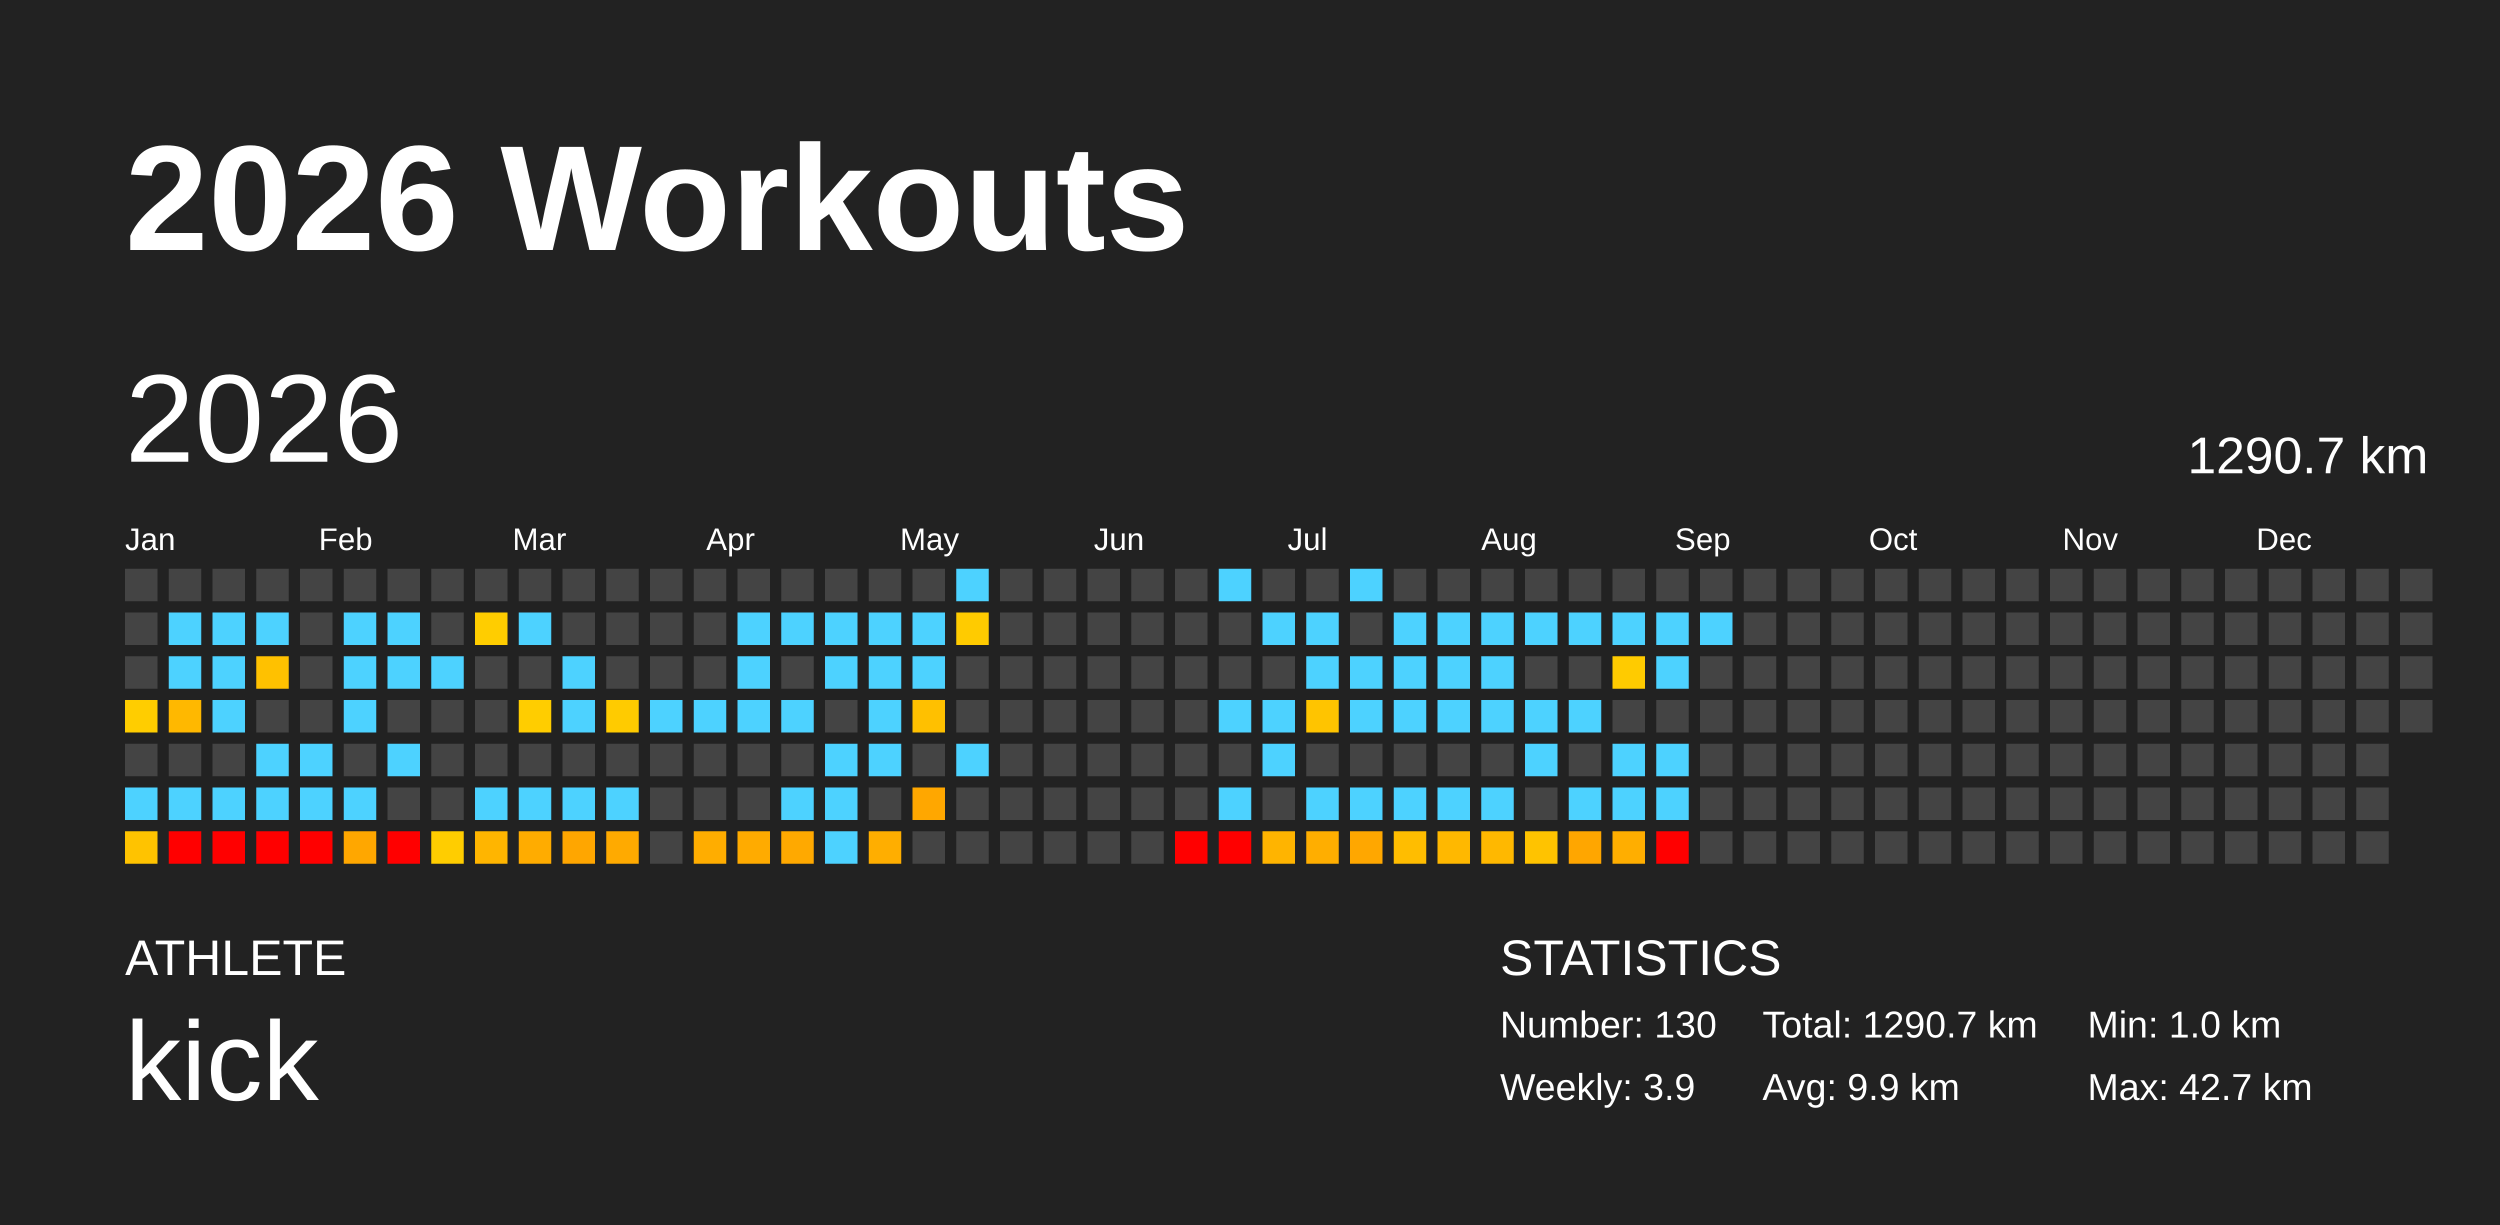
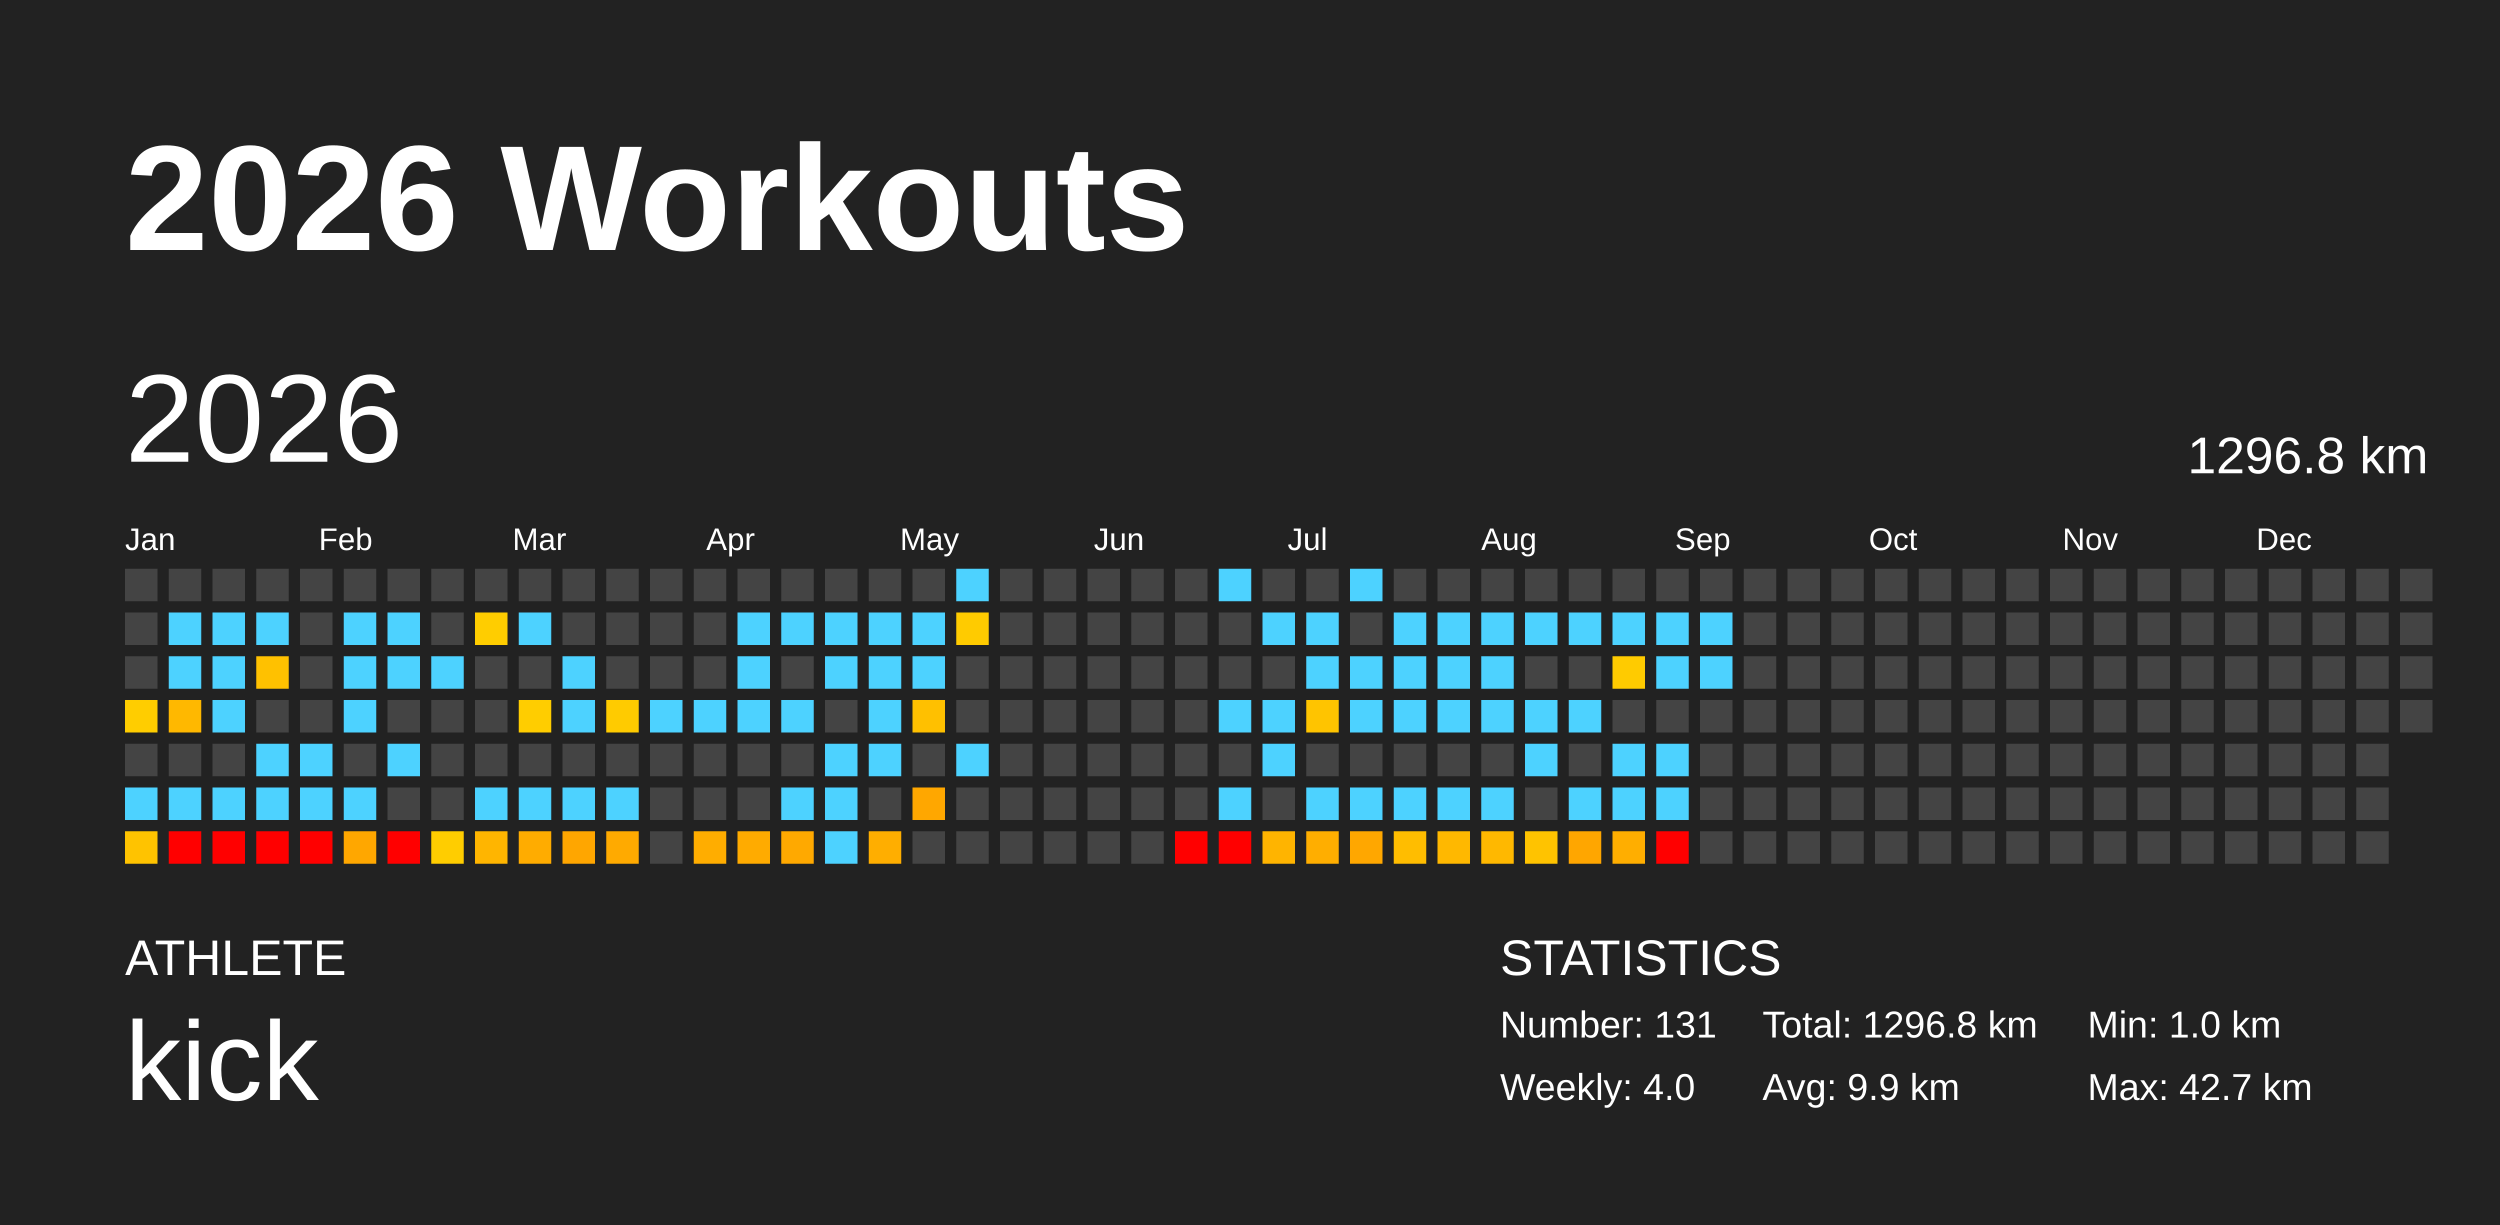
<svg xmlns="http://www.w3.org/2000/svg" baseProfile="full" height="98mm" version="1.1" viewBox="0,0,200,98" width="200mm">
  <defs />
  <rect fill="#222222" height="98" width="200" x="0" y="0" />
  <text fill="#FFFFFF" style="font-size:12px; font-family:Arial; font-weight:bold;" x="10" y="20">2026 Workouts</text>
  <text fill="#FFFFFF" style="font-size:4px; font-family:Arial" x="10" y="78">ATHLETE</text>
  <text fill="#FFFFFF" style="font-size:9px; font-family:Arial" x="10" y="88">kick</text>
  <text fill="#FFFFFF" style="font-size:4px; font-family:Arial" x="120" y="78">STATISTICS</text>
-   <text fill="#FFFFFF" style="font-size:3px; font-family:Arial" x="120" y="83">Number: 130</text>
-   <text fill="#FFFFFF" style="font-size:3px; font-family:Arial" x="120" y="88">Weekly: 3.9</text>
-   <text fill="#FFFFFF" style="font-size:3px; font-family:Arial" x="141" y="83">Total: 1290.7 km</text>
+   <text fill="#FFFFFF" style="font-size:3px; font-family:Arial" x="120" y="83">Number: 131</text>
+   <text fill="#FFFFFF" style="font-size:3px; font-family:Arial" x="120" y="88">Weekly: 4.0</text>
+   <text fill="#FFFFFF" style="font-size:3px; font-family:Arial" x="141" y="83">Total: 1296.8 km</text>
  <text fill="#FFFFFF" style="font-size:3px; font-family:Arial" x="141" y="88">Avg: 9.9 km</text>
  <text fill="#FFFFFF" style="font-size:3px; font-family:Arial" x="167" y="83">Min: 1.0 km</text>
  <text fill="#FFFFFF" style="font-size:3px; font-family:Arial" x="167" y="88">Max: 42.7 km</text>
  <text dominant-baseline="hanging" fill="#FFFFFF" style="font-size:10.0px; font-family:Arial;" x="10" y="30">2026</text>
-   <text dominant-baseline="hanging" fill="#FFFFFF" style="font-size:4.125px; font-family:Arial;" x="175" y="35">1290.7 km</text>
+   <text dominant-baseline="hanging" fill="#FFFFFF" style="font-size:4.125px; font-family:Arial;" x="175" y="35">1296.8 km</text>
  <text fill="#FFFFFF" style="font-size:2.5px; font-family:Arial" x="10.0" y="44">Jan</text>
  <text fill="#FFFFFF" style="font-size:2.5px; font-family:Arial" x="25.5" y="44">Feb</text>
  <text fill="#FFFFFF" style="font-size:2.5px; font-family:Arial" x="41.0" y="44">Mar</text>
  <text fill="#FFFFFF" style="font-size:2.5px; font-family:Arial" x="56.5" y="44">Apr</text>
  <text fill="#FFFFFF" style="font-size:2.5px; font-family:Arial" x="72.0" y="44">May</text>
  <text fill="#FFFFFF" style="font-size:2.5px; font-family:Arial" x="87.5" y="44">Jun</text>
  <text fill="#FFFFFF" style="font-size:2.5px; font-family:Arial" x="103.0" y="44">Jul</text>
  <text fill="#FFFFFF" style="font-size:2.5px; font-family:Arial" x="118.5" y="44">Aug</text>
  <text fill="#FFFFFF" style="font-size:2.5px; font-family:Arial" x="134.0" y="44">Sep</text>
  <text fill="#FFFFFF" style="font-size:2.5px; font-family:Arial" x="149.5" y="44">Oct</text>
  <text fill="#FFFFFF" style="font-size:2.5px; font-family:Arial" x="165.0" y="44">Nov</text>
  <text fill="#FFFFFF" style="font-size:2.5px; font-family:Arial" x="180.5" y="44">Dec</text>
  <rect fill="#444444" height="2.6" width="2.6" x="10.0" y="45.5" />
  <rect fill="#444444" height="2.6" width="2.6" x="10.0" y="49.0" />
  <rect fill="#444444" height="2.6" width="2.6" x="10.0" y="52.5" />
  <rect fill="#ffcd00" height="2.6" width="2.6" x="10.0" y="56.0" />
  <rect fill="#444444" height="2.6" width="2.6" x="10.0" y="59.5" />
  <rect fill="#4dd2ff" height="2.6" width="2.6" x="10.0" y="63.0" />
  <rect fill="#ffc300" height="2.6" width="2.6" x="10.0" y="66.5" />
  <rect fill="#444444" height="2.6" width="2.6" x="13.5" y="45.5" />
  <rect fill="#4dd2ff" height="2.6" width="2.6" x="13.5" y="49.0" />
  <rect fill="#4dd2ff" height="2.6" width="2.6" x="13.5" y="52.5" />
  <rect fill="#ffb800" height="2.6" width="2.6" x="13.5" y="56.0" />
  <rect fill="#444444" height="2.6" width="2.6" x="13.5" y="59.5" />
  <rect fill="#4dd2ff" height="2.6" width="2.6" x="13.5" y="63.0" />
  <rect fill="red" height="2.6" width="2.6" x="13.5" y="66.5" />
  <rect fill="#444444" height="2.6" width="2.6" x="17.0" y="45.5" />
  <rect fill="#4dd2ff" height="2.6" width="2.6" x="17.0" y="49.0" />
  <rect fill="#4dd2ff" height="2.6" width="2.6" x="17.0" y="52.5" />
  <rect fill="#4dd2ff" height="2.6" width="2.6" x="17.0" y="56.0" />
  <rect fill="#444444" height="2.6" width="2.6" x="17.0" y="59.5" />
  <rect fill="#4dd2ff" height="2.6" width="2.6" x="17.0" y="63.0" />
  <rect fill="red" height="2.6" width="2.6" x="17.0" y="66.5" />
  <rect fill="#444444" height="2.6" width="2.6" x="20.5" y="45.5" />
  <rect fill="#4dd2ff" height="2.6" width="2.6" x="20.5" y="49.0" />
  <rect fill="#ffc100" height="2.6" width="2.6" x="20.5" y="52.5" />
  <rect fill="#444444" height="2.6" width="2.6" x="20.5" y="56.0" />
  <rect fill="#4dd2ff" height="2.6" width="2.6" x="20.5" y="59.5" />
  <rect fill="#4dd2ff" height="2.6" width="2.6" x="20.5" y="63.0" />
  <rect fill="red" height="2.6" width="2.6" x="20.5" y="66.5" />
  <rect fill="#444444" height="2.6" width="2.6" x="24.0" y="45.5" />
  <rect fill="#444444" height="2.6" width="2.6" x="24.0" y="49.0" />
  <rect fill="#444444" height="2.6" width="2.6" x="24.0" y="52.5" />
  <rect fill="#444444" height="2.6" width="2.6" x="24.0" y="56.0" />
  <rect fill="#4dd2ff" height="2.6" width="2.6" x="24.0" y="59.5" />
  <rect fill="#4dd2ff" height="2.6" width="2.6" x="24.0" y="63.0" />
  <rect fill="red" height="2.6" width="2.6" x="24.0" y="66.5" />
  <rect fill="#444444" height="2.6" width="2.6" x="27.5" y="45.5" />
  <rect fill="#4dd2ff" height="2.6" width="2.6" x="27.5" y="49.0" />
  <rect fill="#4dd2ff" height="2.6" width="2.6" x="27.5" y="52.5" />
  <rect fill="#4dd2ff" height="2.6" width="2.6" x="27.5" y="56.0" />
  <rect fill="#444444" height="2.6" width="2.6" x="27.5" y="59.5" />
  <rect fill="#4dd2ff" height="2.6" width="2.6" x="27.5" y="63.0" />
  <rect fill="#ffa700" height="2.6" width="2.6" x="27.5" y="66.5" />
  <rect fill="#444444" height="2.6" width="2.6" x="31.0" y="45.5" />
  <rect fill="#4dd2ff" height="2.6" width="2.6" x="31.0" y="49.0" />
  <rect fill="#4dd2ff" height="2.6" width="2.6" x="31.0" y="52.5" />
  <rect fill="#444444" height="2.6" width="2.6" x="31.0" y="56.0" />
  <rect fill="#4dd2ff" height="2.6" width="2.6" x="31.0" y="59.5" />
  <rect fill="#444444" height="2.6" width="2.6" x="31.0" y="63.0" />
  <rect fill="red" height="2.6" width="2.6" x="31.0" y="66.5" />
  <rect fill="#444444" height="2.6" width="2.6" x="34.5" y="45.5" />
  <rect fill="#444444" height="2.6" width="2.6" x="34.5" y="49.0" />
  <rect fill="#4dd2ff" height="2.6" width="2.6" x="34.5" y="52.5" />
  <rect fill="#444444" height="2.6" width="2.6" x="34.5" y="56.0" />
  <rect fill="#444444" height="2.6" width="2.6" x="34.5" y="59.5" />
  <rect fill="#444444" height="2.6" width="2.6" x="34.5" y="63.0" />
  <rect fill="#ffcd00" height="2.6" width="2.6" x="34.5" y="66.5" />
  <rect fill="#444444" height="2.6" width="2.6" x="38.0" y="45.5" />
  <rect fill="#ffcd00" height="2.6" width="2.6" x="38.0" y="49.0" />
  <rect fill="#444444" height="2.6" width="2.6" x="38.0" y="52.5" />
  <rect fill="#444444" height="2.6" width="2.6" x="38.0" y="56.0" />
  <rect fill="#444444" height="2.6" width="2.6" x="38.0" y="59.5" />
  <rect fill="#4dd2ff" height="2.6" width="2.6" x="38.0" y="63.0" />
  <rect fill="#ffb500" height="2.6" width="2.6" x="38.0" y="66.5" />
  <rect fill="#444444" height="2.6" width="2.6" x="41.5" y="45.5" />
  <rect fill="#4dd2ff" height="2.6" width="2.6" x="41.5" y="49.0" />
  <rect fill="#444444" height="2.6" width="2.6" x="41.5" y="52.5" />
  <rect fill="#ffcd00" height="2.6" width="2.6" x="41.5" y="56.0" />
  <rect fill="#444444" height="2.6" width="2.6" x="41.5" y="59.5" />
  <rect fill="#4dd2ff" height="2.6" width="2.6" x="41.5" y="63.0" />
  <rect fill="#ffac00" height="2.6" width="2.6" x="41.5" y="66.5" />
  <rect fill="#444444" height="2.6" width="2.6" x="45.0" y="45.5" />
  <rect fill="#444444" height="2.6" width="2.6" x="45.0" y="49.0" />
  <rect fill="#4dd2ff" height="2.6" width="2.6" x="45.0" y="52.5" />
  <rect fill="#4dd2ff" height="2.6" width="2.6" x="45.0" y="56.0" />
  <rect fill="#444444" height="2.6" width="2.6" x="45.0" y="59.5" />
  <rect fill="#4dd2ff" height="2.6" width="2.6" x="45.0" y="63.0" />
  <rect fill="#ffa600" height="2.6" width="2.6" x="45.0" y="66.5" />
  <rect fill="#444444" height="2.6" width="2.6" x="48.5" y="45.5" />
  <rect fill="#444444" height="2.6" width="2.6" x="48.5" y="49.0" />
  <rect fill="#444444" height="2.6" width="2.6" x="48.5" y="52.5" />
  <rect fill="#ffcb00" height="2.6" width="2.6" x="48.5" y="56.0" />
  <rect fill="#444444" height="2.6" width="2.6" x="48.5" y="59.5" />
  <rect fill="#4dd2ff" height="2.6" width="2.6" x="48.5" y="63.0" />
  <rect fill="#ffaa00" height="2.6" width="2.6" x="48.5" y="66.5" />
  <rect fill="#444444" height="2.6" width="2.6" x="52.0" y="45.5" />
  <rect fill="#444444" height="2.6" width="2.6" x="52.0" y="49.0" />
  <rect fill="#444444" height="2.6" width="2.6" x="52.0" y="52.5" />
  <rect fill="#4dd2ff" height="2.6" width="2.6" x="52.0" y="56.0" />
  <rect fill="#444444" height="2.6" width="2.6" x="52.0" y="59.5" />
  <rect fill="#444444" height="2.6" width="2.6" x="52.0" y="63.0" />
  <rect fill="#444444" height="2.6" width="2.6" x="52.0" y="66.5" />
  <rect fill="#444444" height="2.6" width="2.6" x="55.5" y="45.5" />
  <rect fill="#444444" height="2.6" width="2.6" x="55.5" y="49.0" />
  <rect fill="#444444" height="2.6" width="2.6" x="55.5" y="52.5" />
  <rect fill="#4dd2ff" height="2.6" width="2.6" x="55.5" y="56.0" />
  <rect fill="#444444" height="2.6" width="2.6" x="55.5" y="59.5" />
  <rect fill="#444444" height="2.6" width="2.6" x="55.5" y="63.0" />
  <rect fill="#ffad00" height="2.6" width="2.6" x="55.5" y="66.5" />
  <rect fill="#444444" height="2.6" width="2.6" x="59.0" y="45.5" />
  <rect fill="#4dd2ff" height="2.6" width="2.6" x="59.0" y="49.0" />
  <rect fill="#4dd2ff" height="2.6" width="2.6" x="59.0" y="52.5" />
  <rect fill="#4dd2ff" height="2.6" width="2.6" x="59.0" y="56.0" />
  <rect fill="#444444" height="2.6" width="2.6" x="59.0" y="59.5" />
  <rect fill="#444444" height="2.6" width="2.6" x="59.0" y="63.0" />
  <rect fill="#ffab00" height="2.6" width="2.6" x="59.0" y="66.5" />
  <rect fill="#444444" height="2.6" width="2.6" x="62.5" y="45.5" />
  <rect fill="#4dd2ff" height="2.6" width="2.6" x="62.5" y="49.0" />
  <rect fill="#444444" height="2.6" width="2.6" x="62.5" y="52.5" />
  <rect fill="#4dd2ff" height="2.6" width="2.6" x="62.5" y="56.0" />
  <rect fill="#444444" height="2.6" width="2.6" x="62.5" y="59.5" />
  <rect fill="#4dd2ff" height="2.6" width="2.6" x="62.5" y="63.0" />
  <rect fill="#ffa900" height="2.6" width="2.6" x="62.5" y="66.5" />
  <rect fill="#444444" height="2.6" width="2.6" x="66.0" y="45.5" />
  <rect fill="#4dd2ff" height="2.6" width="2.6" x="66.0" y="49.0" />
  <rect fill="#4dd2ff" height="2.6" width="2.6" x="66.0" y="52.5" />
  <rect fill="#444444" height="2.6" width="2.6" x="66.0" y="56.0" />
  <rect fill="#4dd2ff" height="2.6" width="2.6" x="66.0" y="59.5" />
  <rect fill="#4dd2ff" height="2.6" width="2.6" x="66.0" y="63.0" />
  <rect fill="#4dd2ff" height="2.6" width="2.6" x="66.0" y="66.5" />
  <rect fill="#444444" height="2.6" width="2.6" x="69.5" y="45.5" />
  <rect fill="#4dd2ff" height="2.6" width="2.6" x="69.5" y="49.0" />
  <rect fill="#4dd2ff" height="2.6" width="2.6" x="69.5" y="52.5" />
  <rect fill="#4dd2ff" height="2.6" width="2.6" x="69.5" y="56.0" />
  <rect fill="#4dd2ff" height="2.6" width="2.6" x="69.5" y="59.5" />
  <rect fill="#444444" height="2.6" width="2.6" x="69.5" y="63.0" />
  <rect fill="#ffae00" height="2.6" width="2.6" x="69.5" y="66.5" />
  <rect fill="#444444" height="2.6" width="2.6" x="73.0" y="45.5" />
  <rect fill="#4dd2ff" height="2.6" width="2.6" x="73.0" y="49.0" />
  <rect fill="#4dd2ff" height="2.6" width="2.6" x="73.0" y="52.5" />
  <rect fill="#ffc000" height="2.6" width="2.6" x="73.0" y="56.0" />
  <rect fill="#444444" height="2.6" width="2.6" x="73.0" y="59.5" />
  <rect fill="#ffa700" height="2.6" width="2.6" x="73.0" y="63.0" />
  <rect fill="#444444" height="2.6" width="2.6" x="73.0" y="66.5" />
  <rect fill="#4dd2ff" height="2.6" width="2.6" x="76.5" y="45.5" />
  <rect fill="#ffcb00" height="2.6" width="2.6" x="76.5" y="49.0" />
  <rect fill="#444444" height="2.6" width="2.6" x="76.5" y="52.5" />
  <rect fill="#444444" height="2.6" width="2.6" x="76.5" y="56.0" />
  <rect fill="#4dd2ff" height="2.6" width="2.6" x="76.5" y="59.5" />
  <rect fill="#444444" height="2.6" width="2.6" x="76.5" y="63.0" />
  <rect fill="#444444" height="2.6" width="2.6" x="76.5" y="66.5" />
  <rect fill="#444444" height="2.6" width="2.6" x="80.0" y="45.5" />
  <rect fill="#444444" height="2.6" width="2.6" x="80.0" y="49.0" />
  <rect fill="#444444" height="2.6" width="2.6" x="80.0" y="52.5" />
  <rect fill="#444444" height="2.6" width="2.6" x="80.0" y="56.0" />
  <rect fill="#444444" height="2.6" width="2.6" x="80.0" y="59.5" />
  <rect fill="#444444" height="2.6" width="2.6" x="80.0" y="63.0" />
  <rect fill="#444444" height="2.6" width="2.6" x="80.0" y="66.5" />
  <rect fill="#444444" height="2.6" width="2.6" x="83.5" y="45.5" />
  <rect fill="#444444" height="2.6" width="2.6" x="83.5" y="49.0" />
  <rect fill="#444444" height="2.6" width="2.6" x="83.5" y="52.5" />
  <rect fill="#444444" height="2.6" width="2.6" x="83.5" y="56.0" />
  <rect fill="#444444" height="2.6" width="2.6" x="83.5" y="59.5" />
  <rect fill="#444444" height="2.6" width="2.6" x="83.5" y="63.0" />
  <rect fill="#444444" height="2.6" width="2.6" x="83.5" y="66.5" />
  <rect fill="#444444" height="2.6" width="2.6" x="87.0" y="45.5" />
  <rect fill="#444444" height="2.6" width="2.6" x="87.0" y="49.0" />
  <rect fill="#444444" height="2.6" width="2.6" x="87.0" y="52.5" />
  <rect fill="#444444" height="2.6" width="2.6" x="87.0" y="56.0" />
  <rect fill="#444444" height="2.6" width="2.6" x="87.0" y="59.5" />
  <rect fill="#444444" height="2.6" width="2.6" x="87.0" y="63.0" />
  <rect fill="#444444" height="2.6" width="2.6" x="87.0" y="66.5" />
  <rect fill="#444444" height="2.6" width="2.6" x="90.5" y="45.5" />
  <rect fill="#444444" height="2.6" width="2.6" x="90.5" y="49.0" />
  <rect fill="#444444" height="2.6" width="2.6" x="90.5" y="52.5" />
  <rect fill="#444444" height="2.6" width="2.6" x="90.5" y="56.0" />
  <rect fill="#444444" height="2.6" width="2.6" x="90.5" y="59.5" />
  <rect fill="#444444" height="2.6" width="2.6" x="90.5" y="63.0" />
  <rect fill="#444444" height="2.6" width="2.6" x="90.5" y="66.5" />
  <rect fill="#444444" height="2.6" width="2.6" x="94.0" y="45.5" />
  <rect fill="#444444" height="2.6" width="2.6" x="94.0" y="49.0" />
  <rect fill="#444444" height="2.6" width="2.6" x="94.0" y="52.5" />
  <rect fill="#444444" height="2.6" width="2.6" x="94.0" y="56.0" />
  <rect fill="#444444" height="2.6" width="2.6" x="94.0" y="59.5" />
  <rect fill="#444444" height="2.6" width="2.6" x="94.0" y="63.0" />
  <rect fill="red" height="2.6" width="2.6" x="94.0" y="66.5" />
  <rect fill="#4dd2ff" height="2.6" width="2.6" x="97.5" y="45.5" />
  <rect fill="#444444" height="2.6" width="2.6" x="97.5" y="49.0" />
  <rect fill="#444444" height="2.6" width="2.6" x="97.5" y="52.5" />
  <rect fill="#4dd2ff" height="2.6" width="2.6" x="97.5" y="56.0" />
  <rect fill="#444444" height="2.6" width="2.6" x="97.5" y="59.5" />
  <rect fill="#4dd2ff" height="2.6" width="2.6" x="97.5" y="63.0" />
  <rect fill="red" height="2.6" width="2.6" x="97.5" y="66.5" />
  <rect fill="#444444" height="2.6" width="2.6" x="101.0" y="45.5" />
  <rect fill="#4dd2ff" height="2.6" width="2.6" x="101.0" y="49.0" />
  <rect fill="#444444" height="2.6" width="2.6" x="101.0" y="52.5" />
  <rect fill="#4dd2ff" height="2.6" width="2.6" x="101.0" y="56.0" />
  <rect fill="#4dd2ff" height="2.6" width="2.6" x="101.0" y="59.5" />
  <rect fill="#444444" height="2.6" width="2.6" x="101.0" y="63.0" />
  <rect fill="#ffb400" height="2.6" width="2.6" x="101.0" y="66.5" />
  <rect fill="#444444" height="2.6" width="2.6" x="104.5" y="45.5" />
  <rect fill="#4dd2ff" height="2.6" width="2.6" x="104.5" y="49.0" />
  <rect fill="#4dd2ff" height="2.6" width="2.6" x="104.5" y="52.5" />
  <rect fill="#ffc400" height="2.6" width="2.6" x="104.5" y="56.0" />
  <rect fill="#444444" height="2.6" width="2.6" x="104.5" y="59.5" />
  <rect fill="#4dd2ff" height="2.6" width="2.6" x="104.5" y="63.0" />
  <rect fill="#ffae00" height="2.6" width="2.6" x="104.5" y="66.5" />
  <rect fill="#4dd2ff" height="2.6" width="2.6" x="108.0" y="45.5" />
  <rect fill="#444444" height="2.6" width="2.6" x="108.0" y="49.0" />
  <rect fill="#4dd2ff" height="2.6" width="2.6" x="108.0" y="52.5" />
  <rect fill="#4dd2ff" height="2.6" width="2.6" x="108.0" y="56.0" />
  <rect fill="#444444" height="2.6" width="2.6" x="108.0" y="59.5" />
  <rect fill="#4dd2ff" height="2.6" width="2.6" x="108.0" y="63.0" />
  <rect fill="#ffa700" height="2.6" width="2.6" x="108.0" y="66.5" />
  <rect fill="#444444" height="2.6" width="2.6" x="111.5" y="45.5" />
  <rect fill="#4dd2ff" height="2.6" width="2.6" x="111.5" y="49.0" />
  <rect fill="#4dd2ff" height="2.6" width="2.6" x="111.5" y="52.5" />
  <rect fill="#4dd2ff" height="2.6" width="2.6" x="111.5" y="56.0" />
  <rect fill="#444444" height="2.6" width="2.6" x="111.5" y="59.5" />
  <rect fill="#4dd2ff" height="2.6" width="2.6" x="111.5" y="63.0" />
  <rect fill="#ffbd00" height="2.6" width="2.6" x="111.5" y="66.5" />
  <rect fill="#444444" height="2.6" width="2.6" x="115.0" y="45.5" />
  <rect fill="#4dd2ff" height="2.6" width="2.6" x="115.0" y="49.0" />
  <rect fill="#4dd2ff" height="2.6" width="2.6" x="115.0" y="52.5" />
  <rect fill="#4dd2ff" height="2.6" width="2.6" x="115.0" y="56.0" />
  <rect fill="#444444" height="2.6" width="2.6" x="115.0" y="59.5" />
  <rect fill="#4dd2ff" height="2.6" width="2.6" x="115.0" y="63.0" />
  <rect fill="#ffb800" height="2.6" width="2.6" x="115.0" y="66.5" />
  <rect fill="#444444" height="2.6" width="2.6" x="118.5" y="45.5" />
  <rect fill="#4dd2ff" height="2.6" width="2.6" x="118.5" y="49.0" />
  <rect fill="#4dd2ff" height="2.6" width="2.6" x="118.5" y="52.5" />
  <rect fill="#4dd2ff" height="2.6" width="2.6" x="118.5" y="56.0" />
  <rect fill="#444444" height="2.6" width="2.6" x="118.5" y="59.5" />
  <rect fill="#4dd2ff" height="2.6" width="2.6" x="118.5" y="63.0" />
  <rect fill="#ffb800" height="2.6" width="2.6" x="118.5" y="66.5" />
  <rect fill="#444444" height="2.6" width="2.6" x="122.0" y="45.5" />
  <rect fill="#4dd2ff" height="2.6" width="2.6" x="122.0" y="49.0" />
  <rect fill="#444444" height="2.6" width="2.6" x="122.0" y="52.5" />
  <rect fill="#4dd2ff" height="2.6" width="2.6" x="122.0" y="56.0" />
  <rect fill="#4dd2ff" height="2.6" width="2.6" x="122.0" y="59.5" />
  <rect fill="#444444" height="2.6" width="2.6" x="122.0" y="63.0" />
  <rect fill="#ffc300" height="2.6" width="2.6" x="122.0" y="66.5" />
  <rect fill="#444444" height="2.6" width="2.6" x="125.5" y="45.5" />
  <rect fill="#4dd2ff" height="2.6" width="2.6" x="125.5" y="49.0" />
  <rect fill="#444444" height="2.6" width="2.6" x="125.5" y="52.5" />
  <rect fill="#4dd2ff" height="2.6" width="2.6" x="125.5" y="56.0" />
  <rect fill="#444444" height="2.6" width="2.6" x="125.5" y="59.5" />
  <rect fill="#4dd2ff" height="2.6" width="2.6" x="125.5" y="63.0" />
  <rect fill="#ffa600" height="2.6" width="2.6" x="125.5" y="66.5" />
  <rect fill="#444444" height="2.6" width="2.6" x="129.0" y="45.5" />
  <rect fill="#4dd2ff" height="2.6" width="2.6" x="129.0" y="49.0" />
  <rect fill="#ffcb00" height="2.6" width="2.6" x="129.0" y="52.5" />
  <rect fill="#444444" height="2.6" width="2.6" x="129.0" y="56.0" />
  <rect fill="#4dd2ff" height="2.6" width="2.6" x="129.0" y="59.5" />
  <rect fill="#4dd2ff" height="2.6" width="2.6" x="129.0" y="63.0" />
  <rect fill="#ffae00" height="2.6" width="2.6" x="129.0" y="66.5" />
  <rect fill="#444444" height="2.6" width="2.6" x="132.5" y="45.5" />
  <rect fill="#4dd2ff" height="2.6" width="2.6" x="132.5" y="49.0" />
  <rect fill="#4dd2ff" height="2.6" width="2.6" x="132.5" y="52.5" />
  <rect fill="#444444" height="2.6" width="2.6" x="132.5" y="56.0" />
  <rect fill="#4dd2ff" height="2.6" width="2.6" x="132.5" y="59.5" />
  <rect fill="#4dd2ff" height="2.6" width="2.6" x="132.5" y="63.0" />
  <rect fill="red" height="2.6" width="2.6" x="132.5" y="66.5" />
  <rect fill="#444444" height="2.6" width="2.6" x="136.0" y="45.5" />
  <rect fill="#4dd2ff" height="2.6" width="2.6" x="136.0" y="49.0" />
-   <rect fill="#444444" height="2.6" width="2.6" x="136.0" y="52.5" />
+   <rect fill="#4dd2ff" height="2.6" width="2.6" x="136.0" y="52.5" />
  <rect fill="#444444" height="2.6" width="2.6" x="136.0" y="56.0" />
  <rect fill="#444444" height="2.6" width="2.6" x="136.0" y="59.5" />
  <rect fill="#444444" height="2.6" width="2.6" x="136.0" y="63.0" />
  <rect fill="#444444" height="2.6" width="2.6" x="136.0" y="66.5" />
  <rect fill="#444444" height="2.6" width="2.6" x="139.5" y="45.5" />
  <rect fill="#444444" height="2.6" width="2.6" x="139.5" y="49.0" />
  <rect fill="#444444" height="2.6" width="2.6" x="139.5" y="52.5" />
  <rect fill="#444444" height="2.6" width="2.6" x="139.5" y="56.0" />
  <rect fill="#444444" height="2.6" width="2.6" x="139.5" y="59.5" />
  <rect fill="#444444" height="2.6" width="2.6" x="139.5" y="63.0" />
  <rect fill="#444444" height="2.6" width="2.6" x="139.5" y="66.5" />
  <rect fill="#444444" height="2.6" width="2.6" x="143.0" y="45.5" />
  <rect fill="#444444" height="2.6" width="2.6" x="143.0" y="49.0" />
  <rect fill="#444444" height="2.6" width="2.6" x="143.0" y="52.5" />
  <rect fill="#444444" height="2.6" width="2.6" x="143.0" y="56.0" />
  <rect fill="#444444" height="2.6" width="2.6" x="143.0" y="59.5" />
  <rect fill="#444444" height="2.6" width="2.6" x="143.0" y="63.0" />
  <rect fill="#444444" height="2.6" width="2.6" x="143.0" y="66.5" />
  <rect fill="#444444" height="2.6" width="2.6" x="146.5" y="45.5" />
  <rect fill="#444444" height="2.6" width="2.6" x="146.5" y="49.0" />
  <rect fill="#444444" height="2.6" width="2.6" x="146.5" y="52.5" />
  <rect fill="#444444" height="2.6" width="2.6" x="146.5" y="56.0" />
  <rect fill="#444444" height="2.6" width="2.6" x="146.5" y="59.5" />
  <rect fill="#444444" height="2.6" width="2.6" x="146.5" y="63.0" />
  <rect fill="#444444" height="2.6" width="2.6" x="146.5" y="66.5" />
  <rect fill="#444444" height="2.6" width="2.6" x="150.0" y="45.5" />
  <rect fill="#444444" height="2.6" width="2.6" x="150.0" y="49.0" />
  <rect fill="#444444" height="2.6" width="2.6" x="150.0" y="52.5" />
  <rect fill="#444444" height="2.6" width="2.6" x="150.0" y="56.0" />
  <rect fill="#444444" height="2.6" width="2.6" x="150.0" y="59.5" />
  <rect fill="#444444" height="2.6" width="2.6" x="150.0" y="63.0" />
  <rect fill="#444444" height="2.6" width="2.6" x="150.0" y="66.5" />
  <rect fill="#444444" height="2.6" width="2.6" x="153.5" y="45.5" />
  <rect fill="#444444" height="2.6" width="2.6" x="153.5" y="49.0" />
  <rect fill="#444444" height="2.6" width="2.6" x="153.5" y="52.5" />
  <rect fill="#444444" height="2.6" width="2.6" x="153.5" y="56.0" />
  <rect fill="#444444" height="2.6" width="2.6" x="153.5" y="59.5" />
  <rect fill="#444444" height="2.6" width="2.6" x="153.5" y="63.0" />
  <rect fill="#444444" height="2.6" width="2.6" x="153.5" y="66.5" />
  <rect fill="#444444" height="2.6" width="2.6" x="157.0" y="45.5" />
  <rect fill="#444444" height="2.6" width="2.6" x="157.0" y="49.0" />
  <rect fill="#444444" height="2.6" width="2.6" x="157.0" y="52.5" />
  <rect fill="#444444" height="2.6" width="2.6" x="157.0" y="56.0" />
  <rect fill="#444444" height="2.6" width="2.6" x="157.0" y="59.5" />
  <rect fill="#444444" height="2.6" width="2.6" x="157.0" y="63.0" />
  <rect fill="#444444" height="2.6" width="2.6" x="157.0" y="66.5" />
  <rect fill="#444444" height="2.6" width="2.6" x="160.5" y="45.5" />
  <rect fill="#444444" height="2.6" width="2.6" x="160.5" y="49.0" />
  <rect fill="#444444" height="2.6" width="2.6" x="160.5" y="52.5" />
  <rect fill="#444444" height="2.6" width="2.6" x="160.5" y="56.0" />
  <rect fill="#444444" height="2.6" width="2.6" x="160.5" y="59.5" />
  <rect fill="#444444" height="2.6" width="2.6" x="160.5" y="63.0" />
  <rect fill="#444444" height="2.6" width="2.6" x="160.5" y="66.5" />
  <rect fill="#444444" height="2.6" width="2.6" x="164.0" y="45.5" />
  <rect fill="#444444" height="2.6" width="2.6" x="164.0" y="49.0" />
  <rect fill="#444444" height="2.6" width="2.6" x="164.0" y="52.5" />
  <rect fill="#444444" height="2.6" width="2.6" x="164.0" y="56.0" />
  <rect fill="#444444" height="2.6" width="2.6" x="164.0" y="59.5" />
  <rect fill="#444444" height="2.6" width="2.6" x="164.0" y="63.0" />
  <rect fill="#444444" height="2.6" width="2.6" x="164.0" y="66.5" />
  <rect fill="#444444" height="2.6" width="2.6" x="167.5" y="45.5" />
  <rect fill="#444444" height="2.6" width="2.6" x="167.5" y="49.0" />
  <rect fill="#444444" height="2.6" width="2.6" x="167.5" y="52.5" />
  <rect fill="#444444" height="2.6" width="2.6" x="167.5" y="56.0" />
  <rect fill="#444444" height="2.6" width="2.6" x="167.5" y="59.5" />
  <rect fill="#444444" height="2.6" width="2.6" x="167.5" y="63.0" />
  <rect fill="#444444" height="2.6" width="2.6" x="167.5" y="66.5" />
  <rect fill="#444444" height="2.6" width="2.6" x="171.0" y="45.5" />
  <rect fill="#444444" height="2.6" width="2.6" x="171.0" y="49.0" />
  <rect fill="#444444" height="2.6" width="2.6" x="171.0" y="52.5" />
  <rect fill="#444444" height="2.6" width="2.6" x="171.0" y="56.0" />
  <rect fill="#444444" height="2.6" width="2.6" x="171.0" y="59.5" />
  <rect fill="#444444" height="2.6" width="2.6" x="171.0" y="63.0" />
  <rect fill="#444444" height="2.6" width="2.6" x="171.0" y="66.5" />
  <rect fill="#444444" height="2.6" width="2.6" x="174.5" y="45.5" />
  <rect fill="#444444" height="2.6" width="2.6" x="174.5" y="49.0" />
  <rect fill="#444444" height="2.6" width="2.6" x="174.5" y="52.5" />
  <rect fill="#444444" height="2.6" width="2.6" x="174.5" y="56.0" />
  <rect fill="#444444" height="2.6" width="2.6" x="174.5" y="59.5" />
  <rect fill="#444444" height="2.6" width="2.6" x="174.5" y="63.0" />
  <rect fill="#444444" height="2.6" width="2.6" x="174.5" y="66.5" />
  <rect fill="#444444" height="2.6" width="2.6" x="178.0" y="45.5" />
  <rect fill="#444444" height="2.6" width="2.6" x="178.0" y="49.0" />
  <rect fill="#444444" height="2.6" width="2.6" x="178.0" y="52.5" />
  <rect fill="#444444" height="2.6" width="2.6" x="178.0" y="56.0" />
  <rect fill="#444444" height="2.6" width="2.6" x="178.0" y="59.5" />
  <rect fill="#444444" height="2.6" width="2.6" x="178.0" y="63.0" />
  <rect fill="#444444" height="2.6" width="2.6" x="178.0" y="66.5" />
  <rect fill="#444444" height="2.6" width="2.6" x="181.5" y="45.5" />
  <rect fill="#444444" height="2.6" width="2.6" x="181.5" y="49.0" />
  <rect fill="#444444" height="2.6" width="2.6" x="181.5" y="52.5" />
  <rect fill="#444444" height="2.6" width="2.6" x="181.5" y="56.0" />
  <rect fill="#444444" height="2.6" width="2.6" x="181.5" y="59.5" />
  <rect fill="#444444" height="2.6" width="2.6" x="181.5" y="63.0" />
  <rect fill="#444444" height="2.6" width="2.6" x="181.5" y="66.5" />
  <rect fill="#444444" height="2.6" width="2.6" x="185.0" y="45.5" />
  <rect fill="#444444" height="2.6" width="2.6" x="185.0" y="49.0" />
  <rect fill="#444444" height="2.6" width="2.6" x="185.0" y="52.5" />
  <rect fill="#444444" height="2.6" width="2.6" x="185.0" y="56.0" />
  <rect fill="#444444" height="2.6" width="2.6" x="185.0" y="59.5" />
  <rect fill="#444444" height="2.6" width="2.6" x="185.0" y="63.0" />
  <rect fill="#444444" height="2.6" width="2.6" x="185.0" y="66.5" />
  <rect fill="#444444" height="2.6" width="2.6" x="188.5" y="45.5" />
  <rect fill="#444444" height="2.6" width="2.6" x="188.5" y="49.0" />
  <rect fill="#444444" height="2.6" width="2.6" x="188.5" y="52.5" />
  <rect fill="#444444" height="2.6" width="2.6" x="188.5" y="56.0" />
  <rect fill="#444444" height="2.6" width="2.6" x="188.5" y="59.5" />
  <rect fill="#444444" height="2.6" width="2.6" x="188.5" y="63.0" />
  <rect fill="#444444" height="2.6" width="2.6" x="188.5" y="66.5" />
  <rect fill="#444444" height="2.6" width="2.6" x="192.0" y="45.5" />
  <rect fill="#444444" height="2.6" width="2.6" x="192.0" y="49.0" />
  <rect fill="#444444" height="2.6" width="2.6" x="192.0" y="52.5" />
  <rect fill="#444444" height="2.6" width="2.6" x="192.0" y="56.0" />
</svg>
